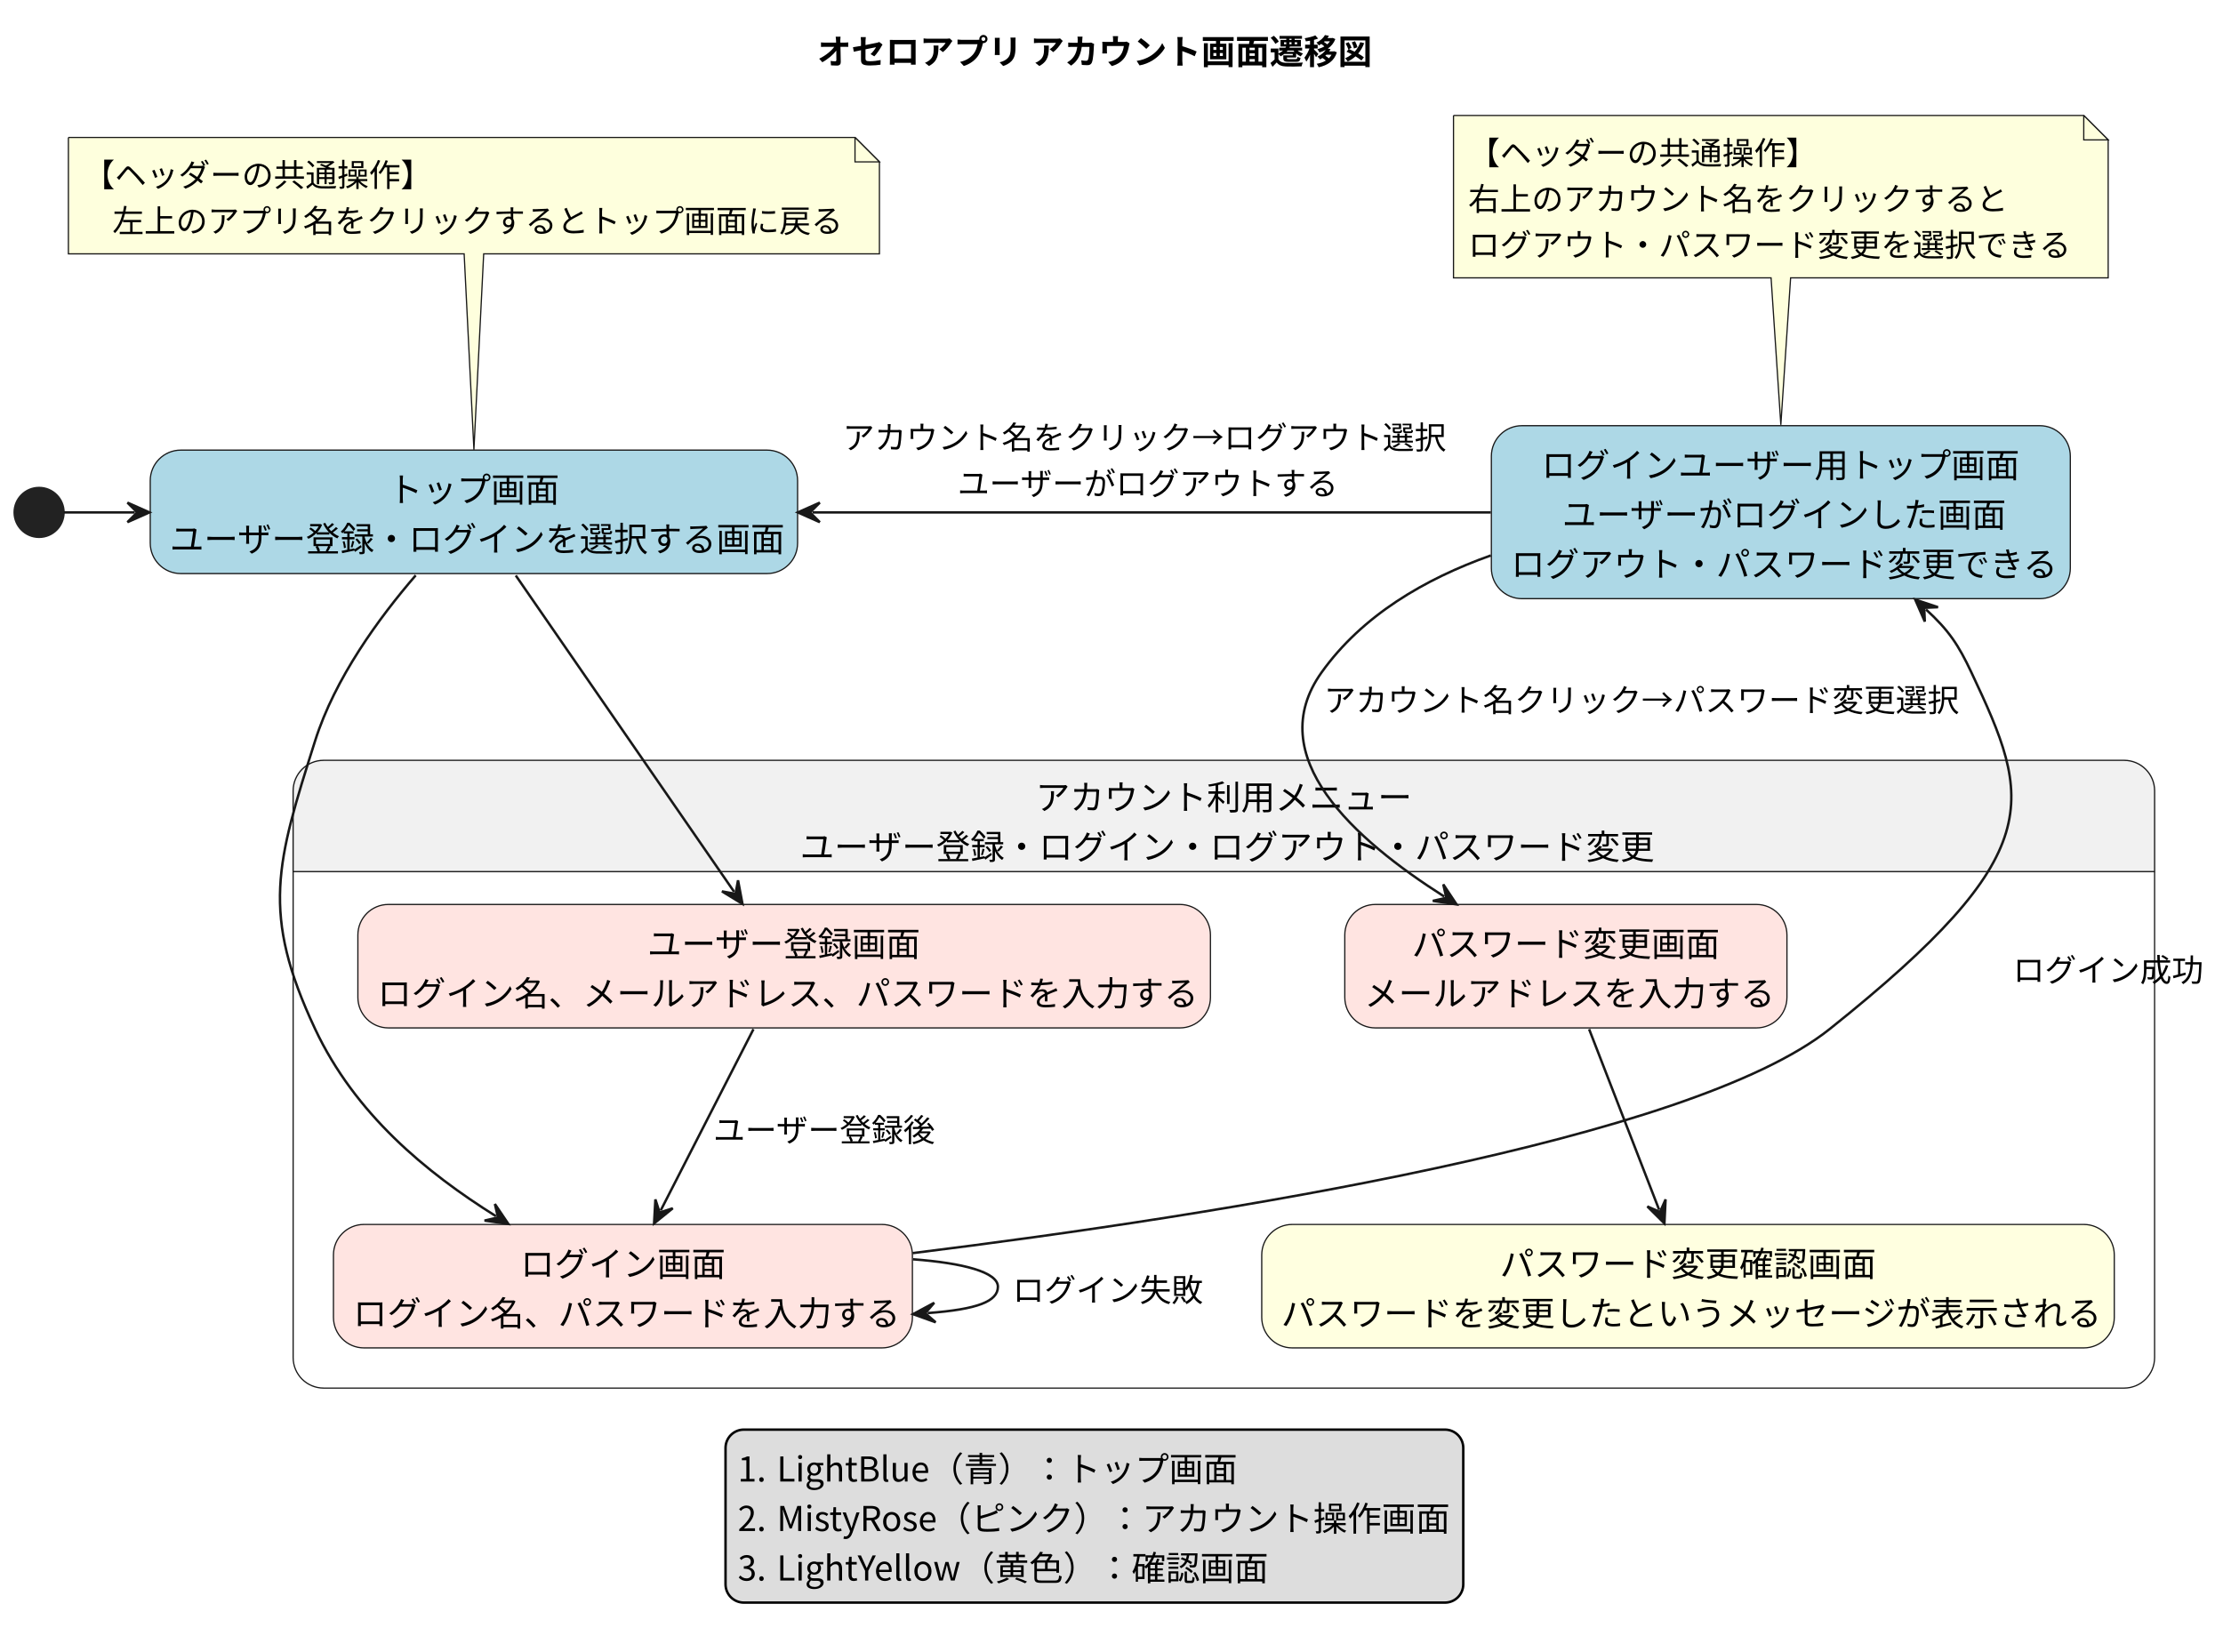
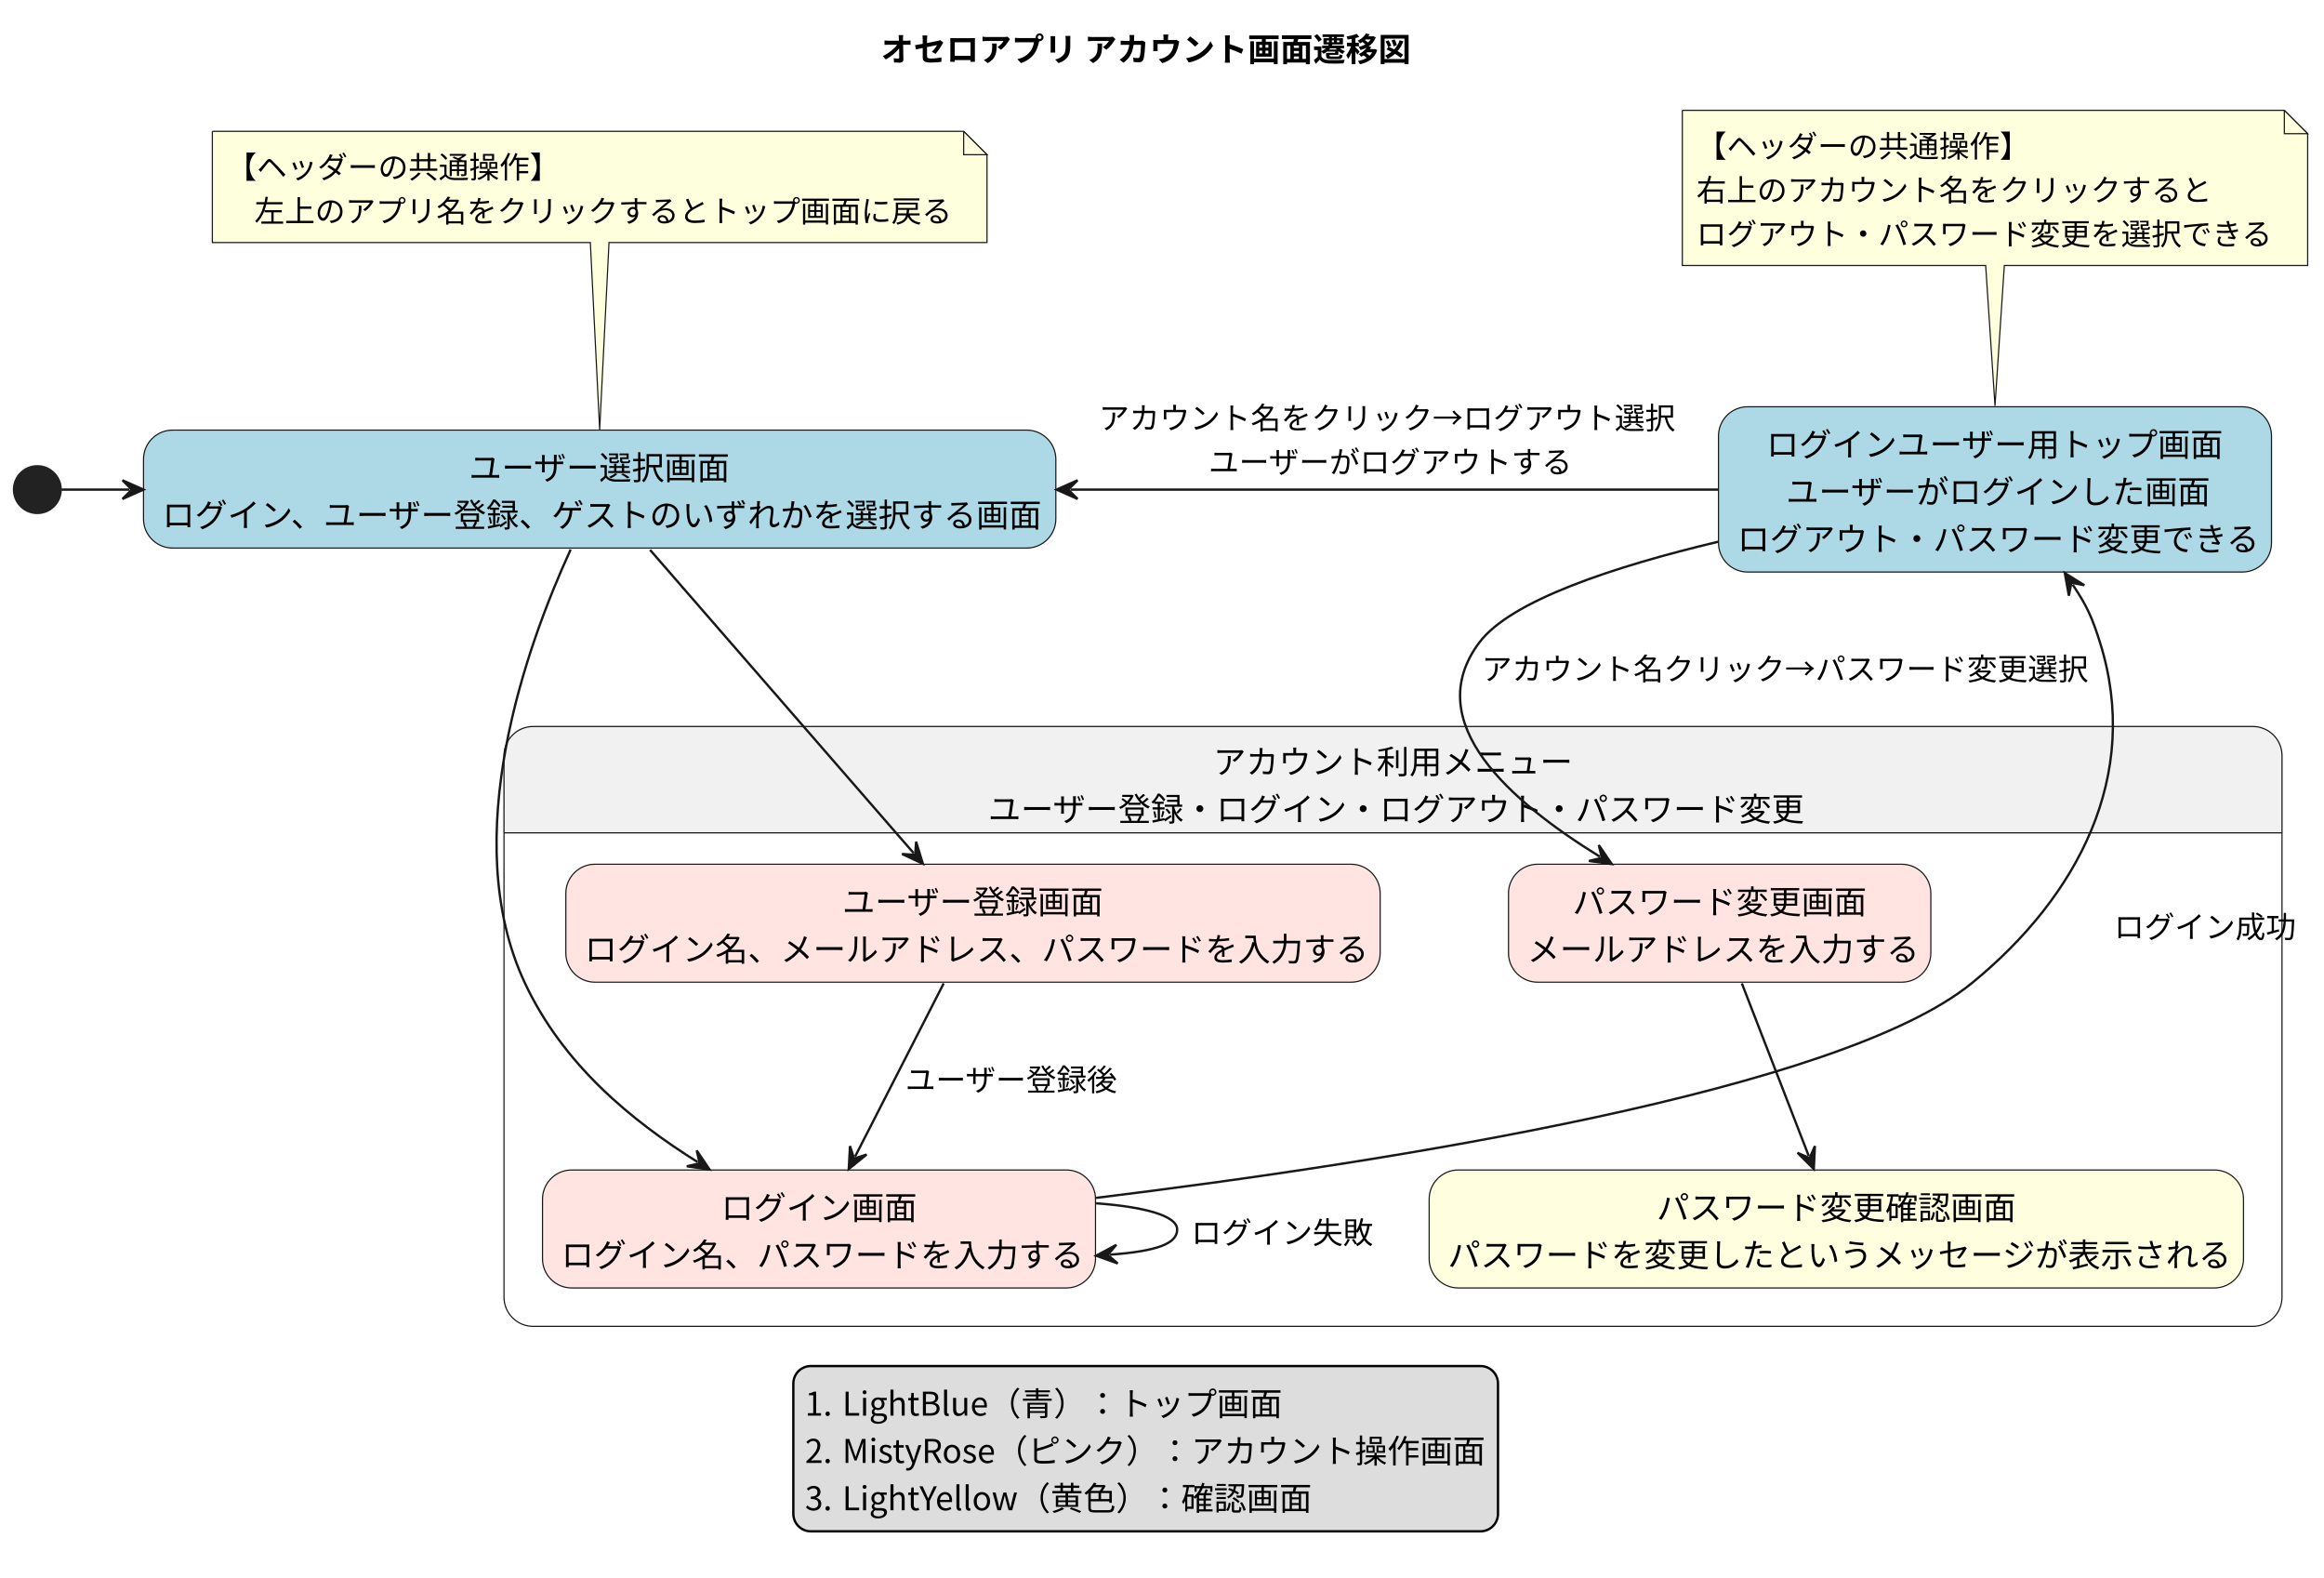
- <svg xmlns="http://www.w3.org/2000/svg" contentStyleType="text/css" height="676px" preserveAspectRatio="none" style="width:910px;height:676px;background:#FFFFFF;" version="1.1" viewBox="0 0 910 676" width="910px" zoomAndPan="magnify">
+ <svg xmlns="http://www.w3.org/2000/svg" contentStyleType="text/css" height="676px" preserveAspectRatio="none" style="width:996px;height:676px;background:#FFFFFF;" version="1.1" viewBox="0 0 996 676" width="996px" zoomAndPan="magnify">
  <defs />
  <g>
-     <text fill="#000000" font-family="Noto Sans CJK JP" font-size="14" font-weight="bold" lengthAdjust="spacing" textLength="227" x="334.5" y="26.24">オセロアプリ アカウント画面遷移図</text>
+     <text fill="#000000" font-family="Noto Sans CJK JP" font-size="14" font-weight="bold" lengthAdjust="spacing" textLength="227" x="377.5" y="26.24">オセロアプリ アカウント画面遷移図</text>
    <g id="cluster_account1">
-       <path d="M132.5,311.272 L869.5,311.272 A12.5,12.5 0 0 1 882,323.772 L882,356.816 L120,356.816 L120,323.772 A12.5,12.5 0 0 1 132.5,311.272 " fill="#F1F1F1" style="stroke:#F1F1F1;stroke-width:1.0;" />
-       <rect fill="none" height="257" rx="12.5" ry="12.5" style="stroke:#181818;stroke-width:0.5;" width="762" x="120" y="311.272" />
-       <line style="stroke:#181818;stroke-width:0.5;" x1="120" x2="882" y1="356.816" y2="356.816" />
-       <text fill="#000000" font-family="Noto Sans CJK JP" font-size="14" lengthAdjust="spacing" textLength="154" x="424" y="331.512">アカウント利用メニュー</text>
-       <text fill="#000000" font-family="Noto Sans CJK JP" font-size="14" lengthAdjust="spacing" textLength="350" x="327.5" y="351.784">ユーザー登録・ログイン・ログアウト・パスワード変更</text>
+       <path d="M228.5,311.272 L965.5,311.272 A12.5,12.5 0 0 1 978,323.772 L978,356.816 L216,356.816 L216,323.772 A12.5,12.5 0 0 1 228.5,311.272 " fill="#F1F1F1" style="stroke:#F1F1F1;stroke-width:1.0;" />
+       <rect fill="none" height="257" rx="12.5" ry="12.5" style="stroke:#181818;stroke-width:0.5;" width="762" x="216" y="311.272" />
+       <line style="stroke:#181818;stroke-width:0.5;" x1="216" x2="978" y1="356.816" y2="356.816" />
+       <text fill="#000000" font-family="Noto Sans CJK JP" font-size="14" lengthAdjust="spacing" textLength="154" x="520" y="331.512">アカウント利用メニュー</text>
+       <text fill="#000000" font-family="Noto Sans CJK JP" font-size="14" lengthAdjust="spacing" textLength="350" x="423.5" y="351.784">ユーザー登録・ログイン・ログアウト・パスワード変更</text>
    </g>
-     <rect fill="#FFE4E1" height="50.544" rx="12.5" ry="12.5" style="stroke:#181818;stroke-width:0.5;" width="237" x="136.5" y="501.272" />
-     <text fill="#000000" font-family="Noto Sans CJK JP" font-size="14" lengthAdjust="spacing" textLength="84" x="213" y="522.512">ログイン画面</text>
-     <text fill="#000000" font-family="Noto Sans CJK JP" font-size="14" lengthAdjust="spacing" textLength="224" x="144.5" y="542.784">ログイン名、パスワードを入力する</text>
-     <rect fill="#FFE4E1" height="50.544" rx="12.5" ry="12.5" style="stroke:#181818;stroke-width:0.5;" width="349" x="146.5" y="370.272" />
-     <text fill="#000000" font-family="Noto Sans CJK JP" font-size="14" lengthAdjust="spacing" textLength="112" x="265" y="391.512">ユーザー登録画面</text>
-     <text fill="#000000" font-family="Noto Sans CJK JP" font-size="14" lengthAdjust="spacing" textLength="336" x="154.5" y="411.784">ログイン名、メールアドレス、パスワードを入力する</text>
-     <rect fill="#FFE4E1" height="50.544" rx="12.5" ry="12.5" style="stroke:#181818;stroke-width:0.5;" width="181" x="550.5" y="370.272" />
-     <text fill="#000000" font-family="Noto Sans CJK JP" font-size="14" lengthAdjust="spacing" textLength="126" x="578" y="391.512">パスワード変更画面</text>
-     <text fill="#000000" font-family="Noto Sans CJK JP" font-size="14" lengthAdjust="spacing" textLength="168" x="558.5" y="411.784">メールアドレスを入力する</text>
-     <rect fill="#FFFFE0" height="50.544" rx="12.5" ry="12.5" style="stroke:#181818;stroke-width:0.5;" width="349" x="516.5" y="501.272" />
-     <text fill="#000000" font-family="Noto Sans CJK JP" font-size="14" lengthAdjust="spacing" textLength="154" x="614" y="522.512">パスワード変更確認画面</text>
-     <text fill="#000000" font-family="Noto Sans CJK JP" font-size="14" lengthAdjust="spacing" textLength="336" x="524.5" y="542.784">パスワードを変更したというメッセージが表示される</text>
+     <rect fill="#FFE4E1" height="50.544" rx="12.5" ry="12.5" style="stroke:#181818;stroke-width:0.5;" width="237" x="232.5" y="501.272" />
+     <text fill="#000000" font-family="Noto Sans CJK JP" font-size="14" lengthAdjust="spacing" textLength="84" x="309" y="522.512">ログイン画面</text>
+     <text fill="#000000" font-family="Noto Sans CJK JP" font-size="14" lengthAdjust="spacing" textLength="224" x="240.5" y="542.784">ログイン名、パスワードを入力する</text>
+     <rect fill="#FFE4E1" height="50.544" rx="12.5" ry="12.5" style="stroke:#181818;stroke-width:0.5;" width="349" x="242.5" y="370.272" />
+     <text fill="#000000" font-family="Noto Sans CJK JP" font-size="14" lengthAdjust="spacing" textLength="112" x="361" y="391.512">ユーザー登録画面</text>
+     <text fill="#000000" font-family="Noto Sans CJK JP" font-size="14" lengthAdjust="spacing" textLength="336" x="250.5" y="411.784">ログイン名、メールアドレス、パスワードを入力する</text>
+     <rect fill="#FFE4E1" height="50.544" rx="12.5" ry="12.5" style="stroke:#181818;stroke-width:0.5;" width="181" x="646.5" y="370.272" />
+     <text fill="#000000" font-family="Noto Sans CJK JP" font-size="14" lengthAdjust="spacing" textLength="126" x="674" y="391.512">パスワード変更画面</text>
+     <text fill="#000000" font-family="Noto Sans CJK JP" font-size="14" lengthAdjust="spacing" textLength="168" x="654.5" y="411.784">メールアドレスを入力する</text>
+     <rect fill="#FFFFE0" height="50.544" rx="12.5" ry="12.5" style="stroke:#181818;stroke-width:0.5;" width="349" x="612.5" y="501.272" />
+     <text fill="#000000" font-family="Noto Sans CJK JP" font-size="14" lengthAdjust="spacing" textLength="154" x="710" y="522.512">パスワード変更確認画面</text>
+     <text fill="#000000" font-family="Noto Sans CJK JP" font-size="14" lengthAdjust="spacing" textLength="336" x="620.5" y="542.784">パスワードを変更したというメッセージが表示される</text>
    <ellipse cx="16" cy="209.772" fill="#222222" rx="10" ry="10" style="stroke:#222222;stroke-width:1.0;" />
-     <rect fill="#ADD8E6" height="50.544" rx="12.5" ry="12.5" style="stroke:#181818;stroke-width:0.5;" width="265" x="61.5" y="184.272" />
-     <text fill="#000000" font-family="Noto Sans CJK JP" font-size="14" lengthAdjust="spacing" textLength="70" x="159" y="205.512">トップ画面</text>
-     <text fill="#000000" font-family="Noto Sans CJK JP" font-size="14" lengthAdjust="spacing" textLength="252" x="69.5" y="225.784">ユーザー登録・ログインを選択する画面</text>
-     <rect fill="#ADD8E6" height="70.816" rx="12.5" ry="12.5" style="stroke:#181818;stroke-width:0.5;" width="237" x="610.5" y="174.272" />
-     <text fill="#000000" font-family="Noto Sans CJK JP" font-size="14" lengthAdjust="spacing" textLength="196" x="631" y="195.512">ログインユーザー用トップ画面</text>
-     <text fill="#000000" font-family="Noto Sans CJK JP" font-size="14" lengthAdjust="spacing" textLength="182" x="639.5" y="215.784">ユーザーがログインした画面</text>
-     <text fill="#000000" font-family="Noto Sans CJK JP" font-size="14" lengthAdjust="spacing" textLength="224" x="618.5" y="236.056">ログアウト・パスワード変更できる</text>
+     <rect fill="#ADD8E6" height="50.544" rx="12.5" ry="12.5" style="stroke:#181818;stroke-width:0.5;" width="391" x="61.5" y="184.272" />
+     <text fill="#000000" font-family="Noto Sans CJK JP" font-size="14" lengthAdjust="spacing" textLength="112" x="201" y="205.512">ユーザー選択画面</text>
+     <text fill="#000000" font-family="Noto Sans CJK JP" font-size="14" lengthAdjust="spacing" textLength="378" x="69.5" y="225.784">ログイン、ユーザー登録、ゲストのいずれかを選択する画面</text>
+     <rect fill="#ADD8E6" height="70.816" rx="12.5" ry="12.5" style="stroke:#181818;stroke-width:0.5;" width="237" x="736.5" y="174.272" />
+     <text fill="#000000" font-family="Noto Sans CJK JP" font-size="14" lengthAdjust="spacing" textLength="196" x="757" y="195.512">ログインユーザー用トップ画面</text>
+     <text fill="#000000" font-family="Noto Sans CJK JP" font-size="14" lengthAdjust="spacing" textLength="182" x="765.5" y="215.784">ユーザーがログインした画面</text>
+     <text fill="#000000" font-family="Noto Sans CJK JP" font-size="14" lengthAdjust="spacing" textLength="224" x="744.5" y="236.056">ログアウト・パスワード変更できる</text>
    <g id="elem_GMN20">
-       <path d="M28,56.272 L28,103.92 A0,0 0 0 0 28,103.92 L190,103.92 L194,184.112 L198,103.92 L360,103.92 A0,0 0 0 0 360,103.92 L360,66.272 L350,56.272 L28,56.272 A0,0 0 0 0 28,56.272 " fill="#FEFFDD" style="stroke:#181818;stroke-width:0.5;" />
-       <path d="M350,56.272 L350,66.272 L360,66.272 L350,56.272 " fill="#FEFFDD" style="stroke:#181818;stroke-width:0.5;" />
-       <text fill="#000000" font-family="Noto Sans CJK JP" font-size="13" lengthAdjust="spacing" textLength="143" x="34" y="76.352">【ヘッダーの共通操作】</text>
-       <text fill="#000000" font-family="Noto Sans CJK JP" font-size="13" lengthAdjust="spacing" textLength="299" x="46" y="95.176">左上のアプリ名をクリックするとトップ画面に戻る</text>
+       <path d="M91,56.272 L91,103.92 A0,0 0 0 0 91,103.92 L253,103.92 L257,184.112 L261,103.92 L423,103.92 A0,0 0 0 0 423,103.92 L423,66.272 L413,56.272 L91,56.272 A0,0 0 0 0 91,56.272 " fill="#FEFFDD" style="stroke:#181818;stroke-width:0.5;" />
+       <path d="M413,56.272 L413,66.272 L423,66.272 L413,56.272 " fill="#FEFFDD" style="stroke:#181818;stroke-width:0.5;" />
+       <text fill="#000000" font-family="Noto Sans CJK JP" font-size="13" lengthAdjust="spacing" textLength="143" x="97" y="76.352">【ヘッダーの共通操作】</text>
+       <text fill="#000000" font-family="Noto Sans CJK JP" font-size="13" lengthAdjust="spacing" textLength="299" x="109" y="95.176">左上のアプリ名をクリックするとトップ画面に戻る</text>
    </g>
    <g id="elem_GMN23">
-       <path d="M595,47.272 L595,113.744 A0,0 0 0 0 595,113.744 L725,113.744 L729,173.922 L733,113.744 L863,113.744 A0,0 0 0 0 863,113.744 L863,57.272 L853,47.272 L595,47.272 A0,0 0 0 0 595,47.272 " fill="#FEFFDD" style="stroke:#181818;stroke-width:0.5;" />
-       <path d="M853,47.272 L853,57.272 L863,57.272 L853,47.272 " fill="#FEFFDD" style="stroke:#181818;stroke-width:0.5;" />
-       <text fill="#000000" font-family="Noto Sans CJK JP" font-size="13" lengthAdjust="spacing" textLength="143" x="601" y="67.352">【ヘッダーの共通操作】</text>
-       <text fill="#000000" font-family="Noto Sans CJK JP" font-size="13" lengthAdjust="spacing" textLength="221" x="601" y="86.176">右上のアカウント名をクリックすると</text>
-       <text fill="#000000" font-family="Noto Sans CJK JP" font-size="13" lengthAdjust="spacing" textLength="247" x="601" y="105">ログアウト・パスワード変更を選択できる</text>
+       <path d="M721,47.272 L721,113.744 A0,0 0 0 0 721,113.744 L851,113.744 L855,173.922 L859,113.744 L989,113.744 A0,0 0 0 0 989,113.744 L989,57.272 L979,47.272 L721,47.272 A0,0 0 0 0 721,47.272 " fill="#FEFFDD" style="stroke:#181818;stroke-width:0.5;" />
+       <path d="M979,47.272 L979,57.272 L989,57.272 L979,47.272 " fill="#FEFFDD" style="stroke:#181818;stroke-width:0.5;" />
+       <text fill="#000000" font-family="Noto Sans CJK JP" font-size="13" lengthAdjust="spacing" textLength="143" x="727" y="67.352">【ヘッダーの共通操作】</text>
+       <text fill="#000000" font-family="Noto Sans CJK JP" font-size="13" lengthAdjust="spacing" textLength="221" x="727" y="86.176">右上のアカウント名をクリックすると</text>
+       <text fill="#000000" font-family="Noto Sans CJK JP" font-size="13" lengthAdjust="spacing" textLength="247" x="727" y="105">ログアウト・パスワード変更を選択できる</text>
    </g>
    <g id="link_*start*_notLogin">
-       <path d="M26.08,209.772 C37.78,209.772 43.48,209.772 55.17,209.772 " fill="none" id="*start*-to-notLogin" style="stroke:#181818;stroke-width:1.0;" />
-       <polygon fill="#181818" points="61.17,209.772,52.17,205.772,56.17,209.772,52.17,213.772,61.17,209.772" style="stroke:#181818;stroke-width:1.0;" />
+       <path d="M26.36,209.772 C38.07,209.772 43.78,209.772 55.49,209.772 " fill="none" id="*start*-to-notLogin" style="stroke:#181818;stroke-width:1.0;" />
+       <polygon fill="#181818" points="61.49,209.772,52.49,205.772,56.49,209.772,52.49,213.772,61.49,209.772" style="stroke:#181818;stroke-width:1.0;" />
    </g>
    <g id="link_notLogin_top">
-       <path d="M332.59,209.772 C419.55,209.772 526.26,209.772 610.28,209.772 " fill="none" id="notLogin-backto-top" style="stroke:#181818;stroke-width:1.0;" />
-       <polygon fill="#181818" points="326.59,209.772,335.59,213.772,331.59,209.772,335.59,205.772,326.59,209.772" style="stroke:#181818;stroke-width:1.0;" />
-       <text fill="#000000" font-family="Noto Sans CJK JP" font-size="13" lengthAdjust="spacing" textLength="247" x="345" y="183.852">アカウント名をクリック→ログアウト選択</text>
-       <text fill="#000000" font-family="Noto Sans CJK JP" font-size="13" lengthAdjust="spacing" textLength="156" x="392" y="202.676">ユーザーがログアウトする</text>
+       <path d="M458.81,209.772 C552.48,209.772 655.56,209.772 736.46,209.772 " fill="none" id="notLogin-backto-top" style="stroke:#181818;stroke-width:1.0;" />
+       <polygon fill="#181818" points="452.81,209.772,461.81,213.772,457.81,209.772,461.81,205.772,452.81,209.772" style="stroke:#181818;stroke-width:1.0;" />
+       <text fill="#000000" font-family="Noto Sans CJK JP" font-size="13" lengthAdjust="spacing" textLength="247" x="471" y="183.852">アカウント名をクリック→ログアウト選択</text>
+       <text fill="#000000" font-family="Noto Sans CJK JP" font-size="13" lengthAdjust="spacing" textLength="156" x="518" y="202.676">ユーザーがログアウトする</text>
    </g>
    <g id="link_userRegistration_login">
-       <path d="M308.43,421.342 C296.76,444.152 282.203,472.6 270.483,495.51 " fill="none" id="userRegistration-to-login" style="stroke:#181818;stroke-width:1.0;" />
-       <polygon fill="#181818" points="267.75,500.852,275.41,494.661,270.027,496.401,268.288,491.018,267.75,500.852" style="stroke:#181818;stroke-width:1.0;" />
-       <text fill="#000000" font-family="Noto Sans CJK JP" font-size="13" lengthAdjust="spacing" textLength="91" x="292" y="467.352">ユーザー登録後</text>
+       <path d="M404.43,421.342 C392.76,444.152 378.203,472.6 366.483,495.51 " fill="none" id="userRegistration-to-login" style="stroke:#181818;stroke-width:1.0;" />
+       <polygon fill="#181818" points="363.75,500.852,371.41,494.661,366.027,496.401,364.288,491.018,363.75,500.852" style="stroke:#181818;stroke-width:1.0;" />
+       <text fill="#000000" font-family="Noto Sans CJK JP" font-size="13" lengthAdjust="spacing" textLength="91" x="388" y="467.352">ユーザー登録後</text>
    </g>
    <g id="link_login_login">
-       <path d="M373.75,515.542 C394.26,517.062 408.5,520.802 408.5,526.772 C408.5,532.742 400.244,536.038 379.734,537.558 " fill="none" id="login-to-login" style="stroke:#181818;stroke-width:1.0;" />
-       <polygon fill="#181818" points="373.75,538.002,383.021,541.326,378.736,537.632,382.43,533.348,373.75,538.002" style="stroke:#181818;stroke-width:1.0;" />
-       <text fill="#000000" font-family="Noto Sans CJK JP" font-size="13" lengthAdjust="spacing" textLength="78" x="414.5" y="532.852">ログイン失敗</text>
+       <path d="M469.75,515.542 C490.26,517.062 504.5,520.802 504.5,526.772 C504.5,532.742 496.244,536.038 475.734,537.558 " fill="none" id="login-to-login" style="stroke:#181818;stroke-width:1.0;" />
+       <polygon fill="#181818" points="469.75,538.002,479.021,541.326,474.736,537.632,478.43,533.348,469.75,538.002" style="stroke:#181818;stroke-width:1.0;" />
+       <text fill="#000000" font-family="Noto Sans CJK JP" font-size="13" lengthAdjust="spacing" textLength="78" x="510.5" y="532.852">ログイン失敗</text>
    </g>
    <g id="link_passwordChange_passwordConfirm">
-       <path d="M650.52,421.342 C659.36,444.152 670.292,472.348 679.172,495.257 " fill="none" id="passwordChange-to-passwordConfirm" style="stroke:#181818;stroke-width:1.0;" />
-       <polygon fill="#181818" points="681.34,500.852,681.817,491.015,679.533,496.19,674.358,493.906,681.34,500.852" style="stroke:#181818;stroke-width:1.0;" />
+       <path d="M746.52,421.342 C755.36,444.152 766.292,472.348 775.172,495.257 " fill="none" id="passwordChange-to-passwordConfirm" style="stroke:#181818;stroke-width:1.0;" />
+       <polygon fill="#181818" points="777.34,500.852,777.817,491.015,775.533,496.19,770.358,493.906,777.34,500.852" style="stroke:#181818;stroke-width:1.0;" />
    </g>
    <g id="link_notLogin_login">
-       <path d="M170.18,235.532 C155.15,252.942 137.11,277.632 129,303.272 C113.19,353.272 106.7,373.802 129,421.272 C145.31,455.992 174.373,479.981 203.013,497.891 " fill="none" id="notLogin-to-login" style="stroke:#181818;stroke-width:1.0;" />
-       <polygon fill="#181818" points="208.1,501.072,202.59,492.909,203.861,498.421,198.348,499.692,208.1,501.072" style="stroke:#181818;stroke-width:1.0;" />
+       <path d="M244.57,235.422 C225.9,276.122 195.76,359.042 225,421.272 C241.31,455.992 270.373,479.981 299.013,497.891 " fill="none" id="notLogin-to-login" style="stroke:#181818;stroke-width:1.0;" />
+       <polygon fill="#181818" points="304.1,501.072,298.59,492.909,299.861,498.421,294.348,499.692,304.1,501.072" style="stroke:#181818;stroke-width:1.0;" />
    </g>
    <g id="link_notLogin_userRegistration">
-       <path d="M211.13,235.592 C235.43,270.802 276.262,329.954 300.531,365.114 " fill="none" id="notLogin-to-userRegistration" style="stroke:#181818;stroke-width:1.0;" />
-       <polygon fill="#181818" points="303.94,370.052,302.119,360.373,301.1,365.937,295.535,364.917,303.94,370.052" style="stroke:#181818;stroke-width:1.0;" />
+       <path d="M278.58,235.592 C309.2,270.802 360.993,330.365 391.572,365.525 " fill="none" id="notLogin-to-userRegistration" style="stroke:#181818;stroke-width:1.0;" />
+       <polygon fill="#181818" points="395.51,370.052,392.622,360.636,392.229,366.279,386.586,365.886,395.51,370.052" style="stroke:#181818;stroke-width:1.0;" />
    </g>
    <g id="link_top_passwordChange">
-       <path d="M610.28,227.392 C583.26,236.992 557.64,251.962 541,275.272 C516.4,309.722 554.188,343.491 591.207,367.041 " fill="none" id="top-to-passwordChange" style="stroke:#181818;stroke-width:1.0;" />
-       <polygon fill="#181818" points="596.27,370.262,590.823,362.056,592.051,367.578,586.529,368.806,596.27,370.262" style="stroke:#181818;stroke-width:1.0;" />
-       <text fill="#000000" font-family="Noto Sans CJK JP" font-size="13" lengthAdjust="spacing" textLength="260" x="542" y="291.352">アカウント名クリック→パスワード変更選択</text>
+       <path d="M736.33,232.112 C691.21,242.842 647.4,257.402 634,275.272 C608.28,309.562 647.393,343.442 685.653,367.042 " fill="none" id="top-to-passwordChange" style="stroke:#181818;stroke-width:1.0;" />
+       <polygon fill="#181818" points="690.76,370.192,685.2,362.063,686.505,367.567,681,368.871,690.76,370.192" style="stroke:#181818;stroke-width:1.0;" />
+       <text fill="#000000" font-family="Noto Sans CJK JP" font-size="13" lengthAdjust="spacing" textLength="260" x="635" y="291.352">アカウント名クリック→パスワード変更選択</text>
    </g>
    <g id="link_login_top">
-       <path d="M373.58,513.012 C500.74,497.232 692.06,466.742 749,421.272 C839.39,349.082 831.72,327.792 807,275.272 C801.69,263.982 797.744,258.045 788.424,249.505 " fill="none" id="login-to-top" style="stroke:#181818;stroke-width:1.0;" />
-       <polygon fill="#181818" points="784,245.452,787.933,254.481,787.686,248.83,793.338,248.583,784,245.452" style="stroke:#181818;stroke-width:1.0;" />
-       <text fill="#000000" font-family="Noto Sans CJK JP" font-size="13" lengthAdjust="spacing" textLength="78" x="824" y="401.852">ログイン成功</text>
+       <path d="M469.75,513.222 C597.06,497.622 788.52,467.312 845,421.272 C890.69,384.032 917.83,332.002 900,275.272 C896.72,264.852 894.468,259.607 888.288,250.497 " fill="none" id="login-to-top" style="stroke:#181818;stroke-width:1.0;" />
+       <polygon fill="#181818" points="884.92,245.532,886.662,255.225,887.727,249.67,893.283,250.734,884.92,245.532" style="stroke:#181818;stroke-width:1.0;" />
+       <text fill="#000000" font-family="Noto Sans CJK JP" font-size="13" lengthAdjust="spacing" textLength="78" x="906" y="401.852">ログイン成功</text>
    </g>
-     <rect fill="#DDDDDD" height="70.816" id="_legend" rx="7.5" ry="7.5" style="stroke:#000000;stroke-width:1.0;" width="302" x="297" y="585.272" />
-     <text fill="#000000" font-family="Noto Sans CJK JP" font-size="14" lengthAdjust="spacing" textLength="12" x="302" y="606.512">1.</text>
-     <text fill="#000000" font-family="Noto Sans CJK JP" font-size="14" lengthAdjust="spacing" textLength="190" x="318" y="606.512">LightBlue（青）：トップ画面</text>
-     <text fill="#000000" font-family="Noto Sans CJK JP" font-size="14" lengthAdjust="spacing" textLength="12" x="302" y="626.784">2.</text>
-     <text fill="#000000" font-family="Noto Sans CJK JP" font-size="14" lengthAdjust="spacing" textLength="276" x="318" y="626.784">MistyRose（ピンク）：アカウント操作画面</text>
-     <text fill="#000000" font-family="Noto Sans CJK JP" font-size="14" lengthAdjust="spacing" textLength="12" x="302" y="647.056">3.</text>
-     <text fill="#000000" font-family="Noto Sans CJK JP" font-size="14" lengthAdjust="spacing" textLength="202" x="318" y="647.056">LightYellow（黄色）：確認画面</text>
+     <rect fill="#DDDDDD" height="70.816" id="_legend" rx="7.5" ry="7.5" style="stroke:#000000;stroke-width:1.0;" width="302" x="340" y="585.272" />
+     <text fill="#000000" font-family="Noto Sans CJK JP" font-size="14" lengthAdjust="spacing" textLength="12" x="345" y="606.512">1.</text>
+     <text fill="#000000" font-family="Noto Sans CJK JP" font-size="14" lengthAdjust="spacing" textLength="190" x="361" y="606.512">LightBlue（青）：トップ画面</text>
+     <text fill="#000000" font-family="Noto Sans CJK JP" font-size="14" lengthAdjust="spacing" textLength="12" x="345" y="626.784">2.</text>
+     <text fill="#000000" font-family="Noto Sans CJK JP" font-size="14" lengthAdjust="spacing" textLength="276" x="361" y="626.784">MistyRose（ピンク）：アカウント操作画面</text>
+     <text fill="#000000" font-family="Noto Sans CJK JP" font-size="14" lengthAdjust="spacing" textLength="12" x="345" y="647.056">3.</text>
+     <text fill="#000000" font-family="Noto Sans CJK JP" font-size="14" lengthAdjust="spacing" textLength="202" x="361" y="647.056">LightYellow（黄色）：確認画面</text>
  </g>
</svg>
